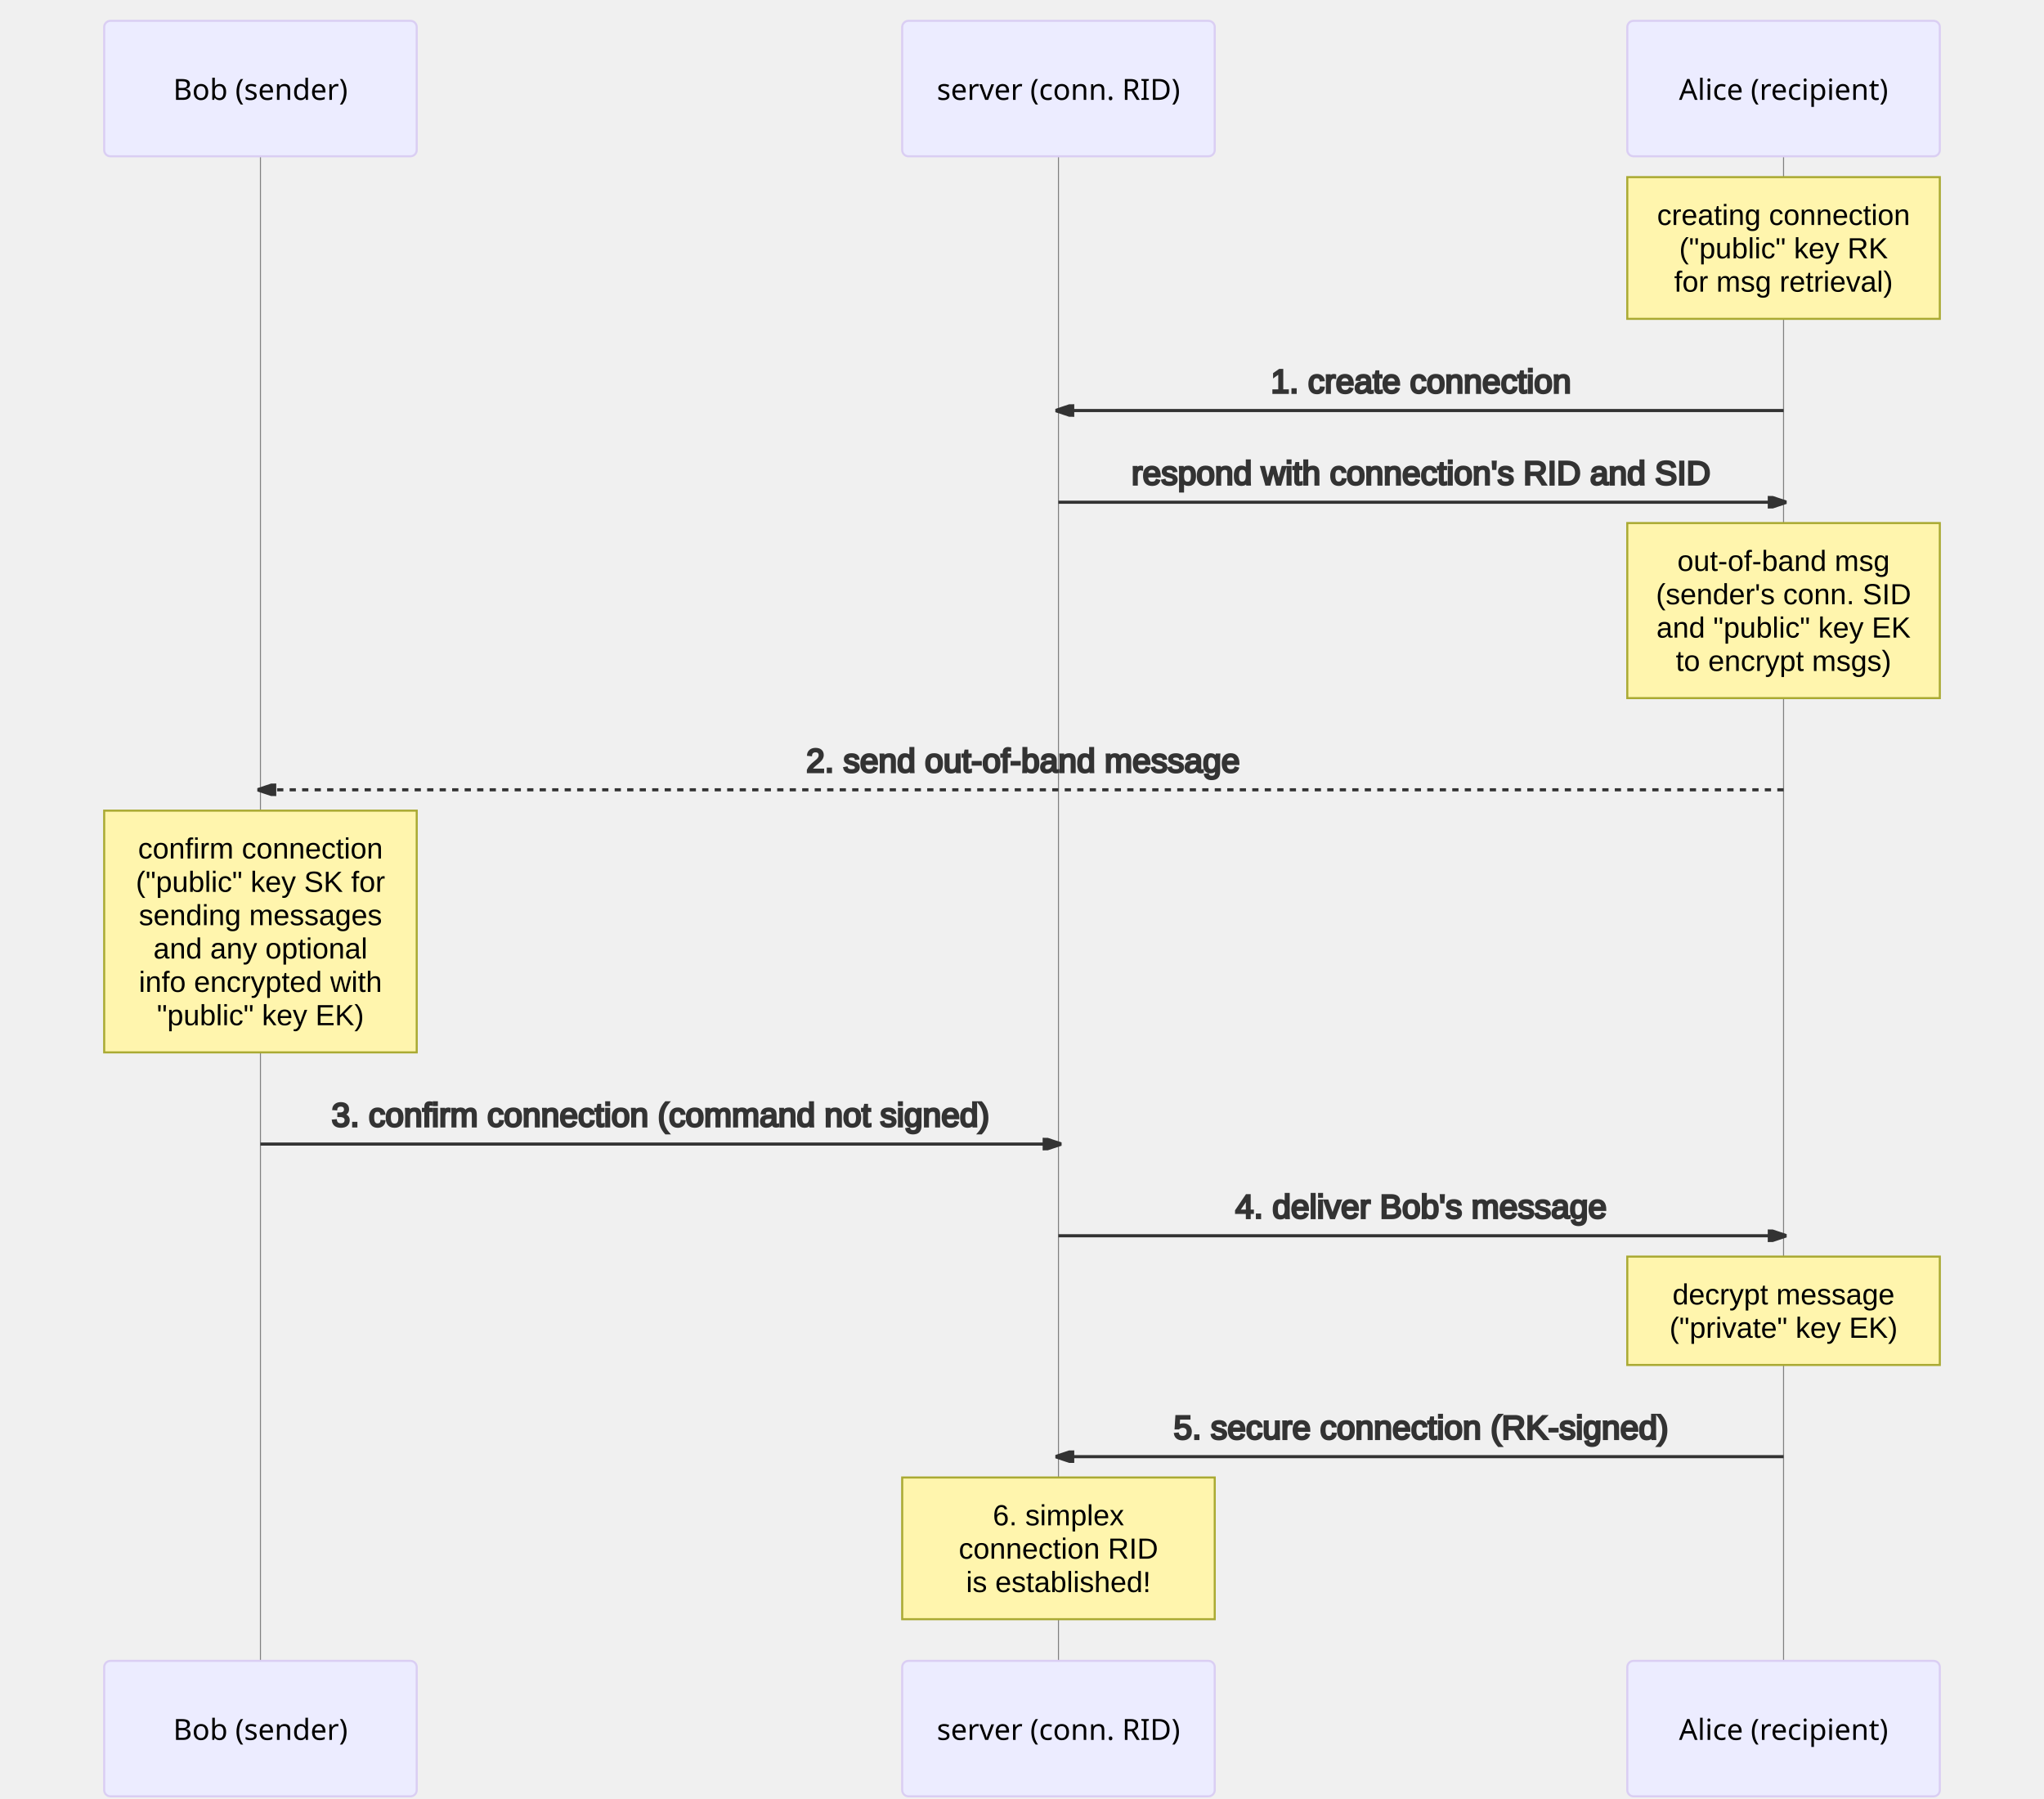
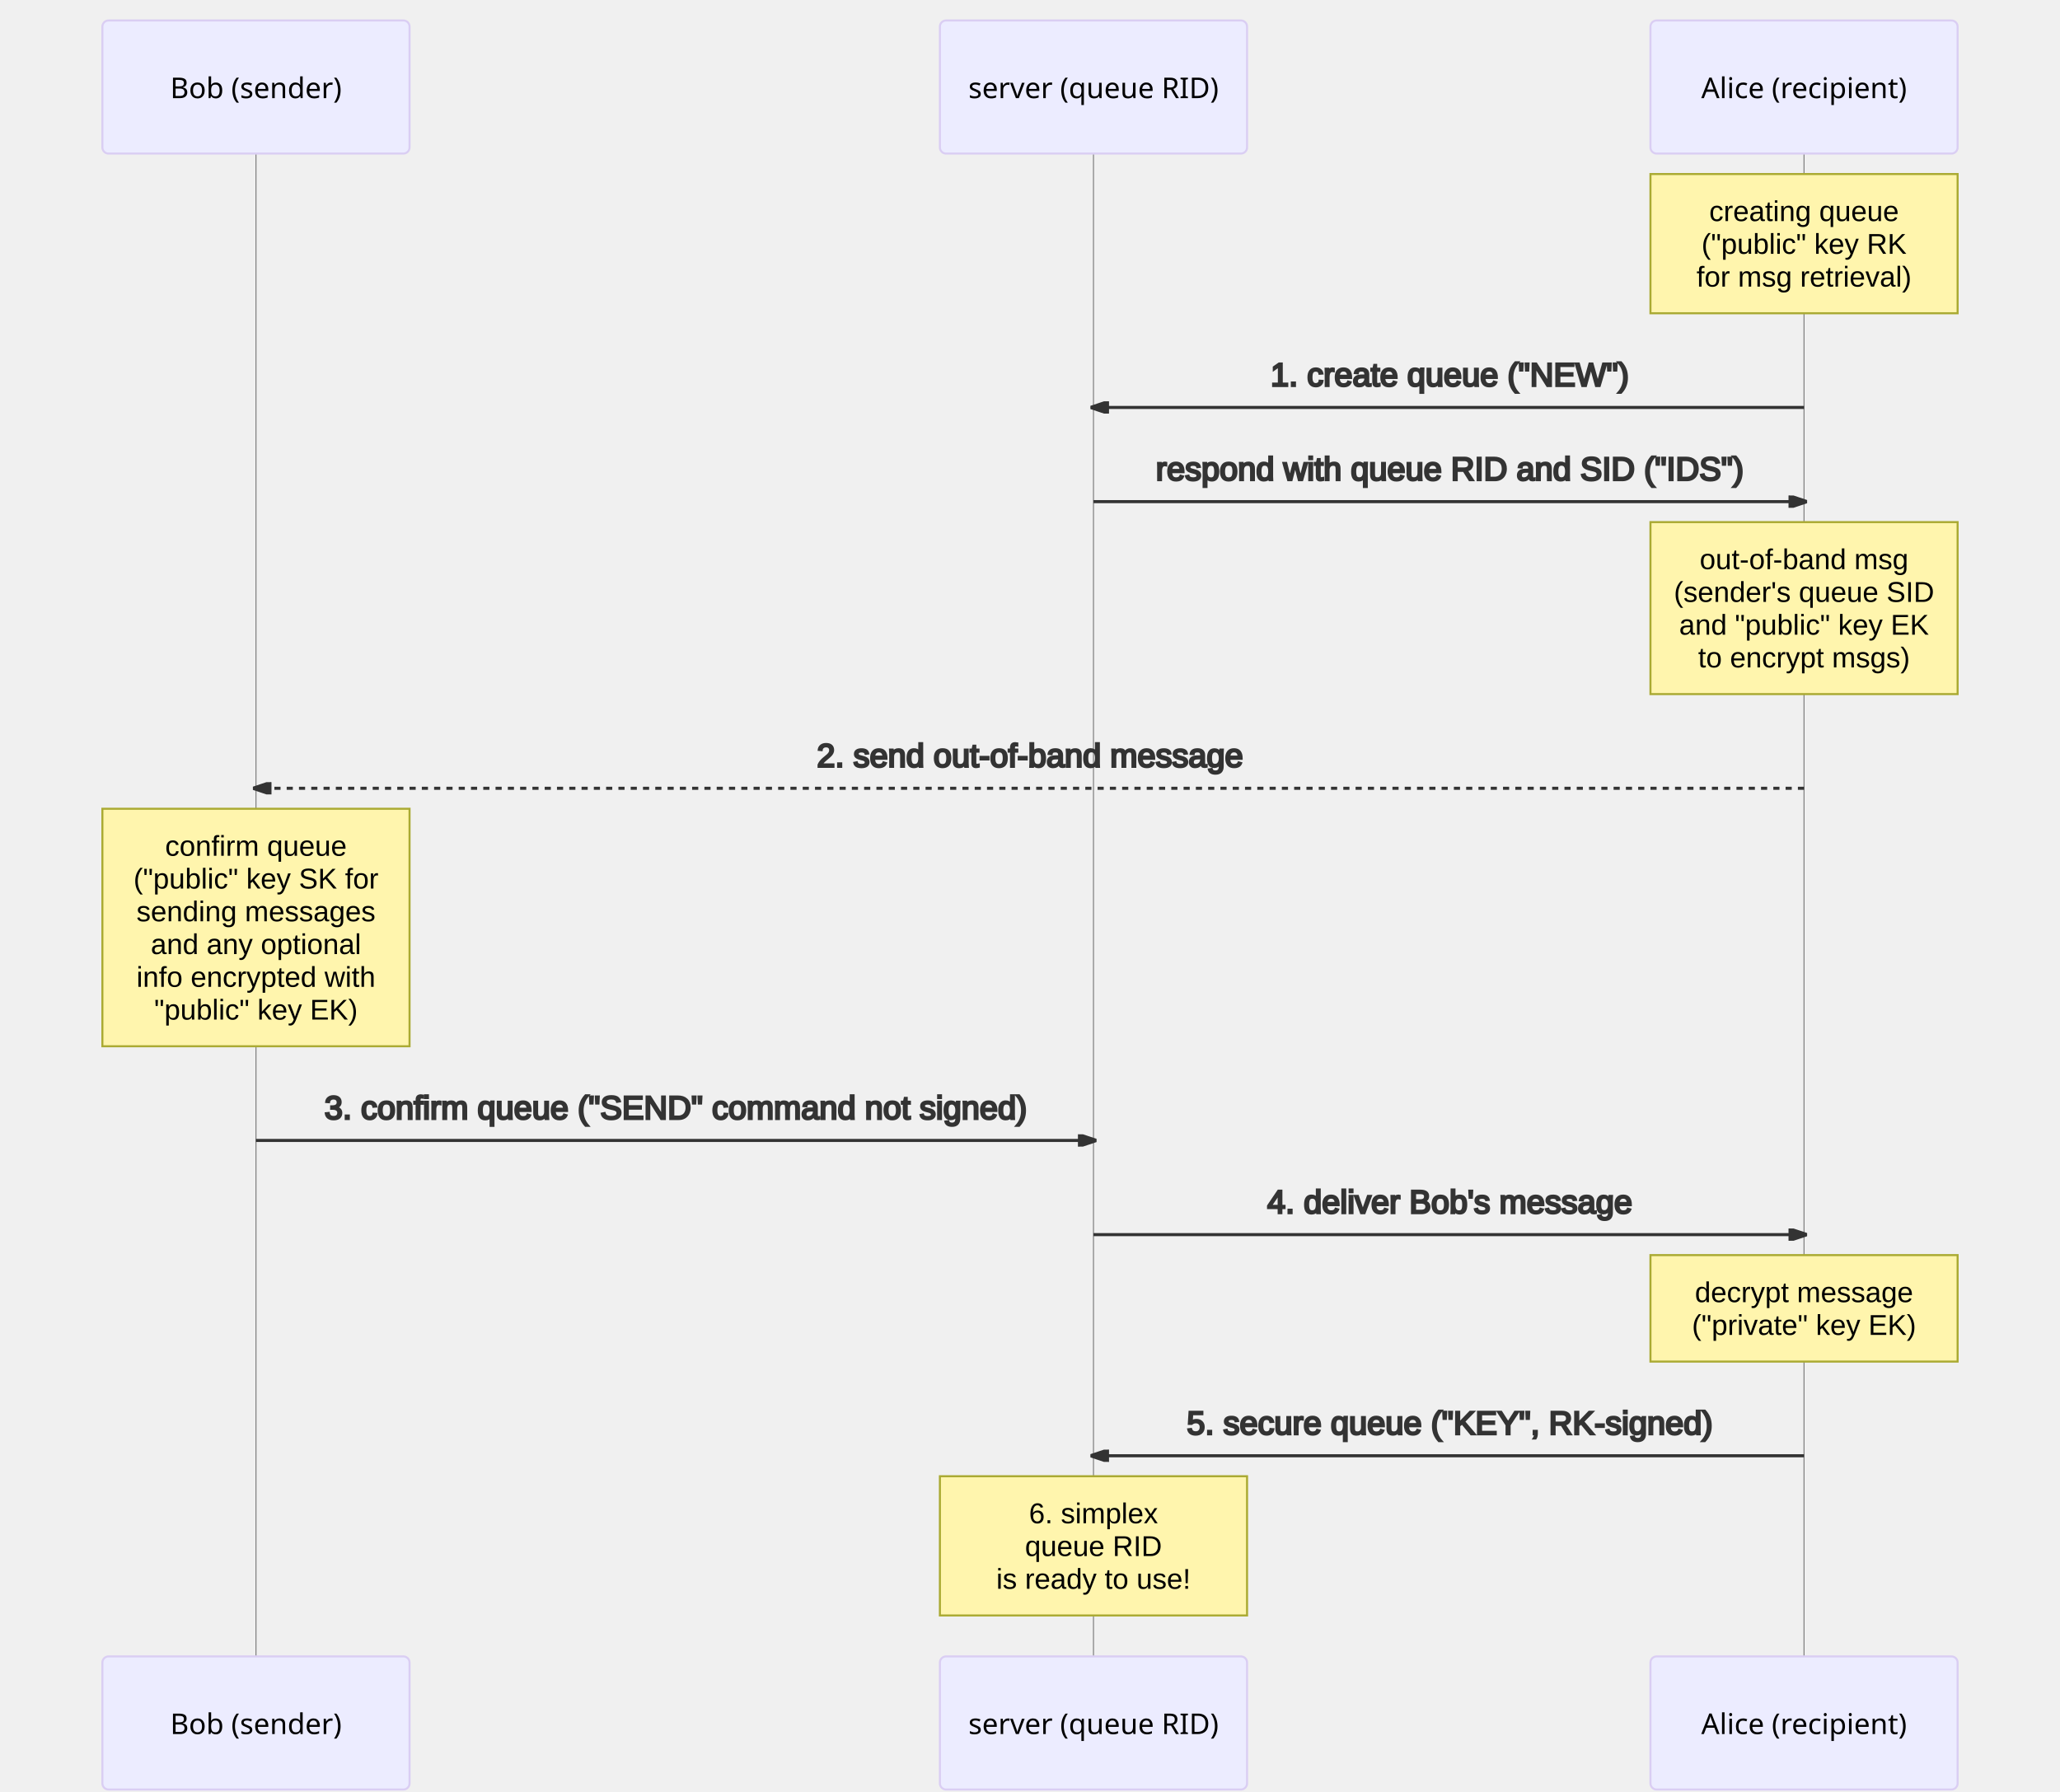
- <svg xmlns="http://www.w3.org/2000/svg" id="mermaid-svg" width="100%" height="100%" style="max-width:981px;" viewBox="-50 -10 981 863">
-   <style>#mermaid-svg{font-family:"trebuchet ms",verdana,arial;font-size:16px;fill:#333;}#mermaid-svg .error-icon{fill:#552222;}#mermaid-svg .error-text{fill:#552222;stroke:#552222;}#mermaid-svg .edge-thickness-normal{stroke-width:2px;}#mermaid-svg .edge-thickness-thick{stroke-width:3.5px;}#mermaid-svg .edge-pattern-solid{stroke-dasharray:0;}#mermaid-svg .edge-pattern-dashed{stroke-dasharray:3;}#mermaid-svg .edge-pattern-dotted{stroke-dasharray:2;}#mermaid-svg .marker{fill:#333333;}#mermaid-svg .marker.cross{stroke:#333333;}#mermaid-svg svg{font-family:"trebuchet ms",verdana,arial;font-size:16px;}#mermaid-svg .actor{stroke:hsl(259.626,59.777%,87.902%);fill:#ECECFF;}#mermaid-svg text.actor &gt; tspan{fill:black;stroke:none;}#mermaid-svg .actor-line{stroke:grey;}#mermaid-svg .messageLine0{stroke-width:1.5;stroke-dasharray:none;stroke:#333;}#mermaid-svg .messageLine1{stroke-width:1.5;stroke-dasharray:2,2;stroke:#333;}#mermaid-svg #arrowhead path{fill:#333;stroke:#333;}#mermaid-svg .sequenceNumber{fill:white;}#mermaid-svg #sequencenumber{fill:#333;}#mermaid-svg #crosshead path{fill:#333;stroke:#333;}#mermaid-svg .messageText{fill:#333;stroke:#333;}#mermaid-svg .labelBox{stroke:hsl(259.626,59.777%,87.902%);fill:#ECECFF;}#mermaid-svg .labelText,#mermaid-svg .labelText &gt; tspan{fill:black;stroke:none;}#mermaid-svg .loopText,#mermaid-svg .loopText &gt; tspan{fill:black;stroke:none;}#mermaid-svg .loopLine{stroke-width:2px;stroke-dasharray:2,2;stroke:hsl(259.626,59.777%,87.902%);fill:hsl(259.626,59.777%,87.902%);}#mermaid-svg .note{stroke:#aaaa33;fill:#fff5ad;}#mermaid-svg .noteText,#mermaid-svg .noteText &gt; tspan{fill:black;stroke:none;}#mermaid-svg .activation0{fill:#f4f4f4;stroke:#666;}#mermaid-svg .activation1{fill:#f4f4f4;stroke:#666;}#mermaid-svg .activation2{fill:#f4f4f4;stroke:#666;}#mermaid-svg:root{--mermaid-font-family:"trebuchet ms",verdana,arial;}#mermaid-svg sequence{fill:apa;}</style>
+ <svg xmlns="http://www.w3.org/2000/svg" id="mermaid-1603362111631" width="100%" height="875" style="max-width: 1006px;" viewBox="-50 -10 1006 875">
+   <style>#mermaid-1603362111631{font-family:"trebuchet ms",verdana,arial;font-size:16px;fill:#333;}#mermaid-1603362111631 .error-icon{fill:#552222;}#mermaid-1603362111631 .error-text{fill:#552222;stroke:#552222;}#mermaid-1603362111631 .edge-thickness-normal{stroke-width:2px;}#mermaid-1603362111631 .edge-thickness-thick{stroke-width:3.5px;}#mermaid-1603362111631 .edge-pattern-solid{stroke-dasharray:0;}#mermaid-1603362111631 .edge-pattern-dashed{stroke-dasharray:3;}#mermaid-1603362111631 .edge-pattern-dotted{stroke-dasharray:2;}#mermaid-1603362111631 .marker{fill:#333333;}#mermaid-1603362111631 .marker.cross{stroke:#333333;}#mermaid-1603362111631 svg{font-family:"trebuchet ms",verdana,arial;font-size:16px;}#mermaid-1603362111631 .actor{stroke:hsl(259.626,59.777%,87.902%);fill:#ECECFF;}#mermaid-1603362111631 text.actor &gt; tspan{fill:black;stroke:none;}#mermaid-1603362111631 .actor-line{stroke:grey;}#mermaid-1603362111631 .messageLine0{stroke-width:1.5;stroke-dasharray:none;stroke:#333;}#mermaid-1603362111631 .messageLine1{stroke-width:1.5;stroke-dasharray:2,2;stroke:#333;}#mermaid-1603362111631 #arrowhead path{fill:#333;stroke:#333;}#mermaid-1603362111631 .sequenceNumber{fill:white;}#mermaid-1603362111631 #sequencenumber{fill:#333;}#mermaid-1603362111631 #crosshead path{fill:#333;stroke:#333;}#mermaid-1603362111631 .messageText{fill:#333;stroke:#333;}#mermaid-1603362111631 .labelBox{stroke:hsl(259.626,59.777%,87.902%);fill:#ECECFF;}#mermaid-1603362111631 .labelText,#mermaid-1603362111631 .labelText &gt; tspan{fill:black;stroke:none;}#mermaid-1603362111631 .loopText,#mermaid-1603362111631 .loopText &gt; tspan{fill:black;stroke:none;}#mermaid-1603362111631 .loopLine{stroke-width:2px;stroke-dasharray:2,2;stroke:hsl(259.626,59.777%,87.902%);fill:hsl(259.626,59.777%,87.902%);}#mermaid-1603362111631 .note{stroke:#aaaa33;fill:#fff5ad;}#mermaid-1603362111631 .noteText,#mermaid-1603362111631 .noteText &gt; tspan{fill:black;stroke:none;}#mermaid-1603362111631 .activation0{fill:#f4f4f4;stroke:#666;}#mermaid-1603362111631 .activation1{fill:#f4f4f4;stroke:#666;}#mermaid-1603362111631 .activation2{fill:#f4f4f4;stroke:#666;}#mermaid-1603362111631:root{--mermaid-font-family:"trebuchet ms",verdana,arial;}#mermaid-1603362111631 sequence{fill:apa;}</style>
  <g />
  <g>
-     <line id="actor0" x1="75" y1="5" x2="75" y2="852" class="actor-line" stroke-width="0.5px" stroke="#999" />
+     <line id="actor612" x1="75" y1="5" x2="75" y2="864" class="actor-line" stroke-width="0.5px" stroke="#999" />
    <rect x="0" y="0" fill="#eaeaea" stroke="#666" width="150" height="65" rx="3" ry="3" class="actor" />
    <text x="75" y="32.5" dominant-baseline="central" alignment-baseline="central" class="actor" style="text-anchor: middle; font-size: 14px; font-weight: 400; font-family: Open-Sans, sans-serif;">
      <tspan x="75" dy="0">Bob (sender)</tspan>
    </text>
  </g>
  <g>
-     <line id="actor1" x1="458" y1="5" x2="458" y2="852" class="actor-line" stroke-width="0.5px" stroke="#999" />
-     <rect x="383" y="0" fill="#eaeaea" stroke="#666" width="150" height="65" rx="3" ry="3" class="actor" />
-     <text x="458" y="32.5" dominant-baseline="central" alignment-baseline="central" class="actor" style="text-anchor: middle; font-size: 14px; font-weight: 400; font-family: Open-Sans, sans-serif;">
-       <tspan x="458" dy="0">server (conn. RID)</tspan>
+     <line id="actor613" x1="484" y1="5" x2="484" y2="864" class="actor-line" stroke-width="0.5px" stroke="#999" />
+     <rect x="409" y="0" fill="#eaeaea" stroke="#666" width="150" height="65" rx="3" ry="3" class="actor" />
+     <text x="484" y="32.5" dominant-baseline="central" alignment-baseline="central" class="actor" style="text-anchor: middle; font-size: 14px; font-weight: 400; font-family: Open-Sans, sans-serif;">
+       <tspan x="484" dy="0">server (queue RID)</tspan>
    </text>
  </g>
  <g>
-     <line id="actor2" x1="806" y1="5" x2="806" y2="852" class="actor-line" stroke-width="0.5px" stroke="#999" />
-     <rect x="731" y="0" fill="#eaeaea" stroke="#666" width="150" height="65" rx="3" ry="3" class="actor" />
-     <text x="806" y="32.5" dominant-baseline="central" alignment-baseline="central" class="actor" style="text-anchor: middle; font-size: 14px; font-weight: 400; font-family: Open-Sans, sans-serif;">
-       <tspan x="806" dy="0">Alice (recipient)</tspan>
+     <line id="actor614" x1="831" y1="5" x2="831" y2="864" class="actor-line" stroke-width="0.5px" stroke="#999" />
+     <rect x="756" y="0" fill="#eaeaea" stroke="#666" width="150" height="65" rx="3" ry="3" class="actor" />
+     <text x="831" y="32.5" dominant-baseline="central" alignment-baseline="central" class="actor" style="text-anchor: middle; font-size: 14px; font-weight: 400; font-family: Open-Sans, sans-serif;">
+       <tspan x="831" dy="0">Alice (recipient)</tspan>
    </text>
  </g>
  <defs>
    <marker id="arrowhead" refX="5" refY="2" markerWidth="6" markerHeight="4" orient="auto">
      <path d="M 0,0 V 4 L6,2 Z" />
    </marker>
  </defs>
  <defs>
    <marker id="crosshead" markerWidth="15" markerHeight="8" orient="auto" refX="16" refY="4">
      <path fill="black" stroke="#000000" stroke-width="1px" d="M 9,2 V 6 L16,4 Z" style="stroke-dasharray: 0, 0;" />
      <path fill="none" stroke="#000000" stroke-width="1px" d="M 0,1 L 6,7 M 6,1 L 0,7" style="stroke-dasharray: 0, 0;" />
    </marker>
  </defs>
  <defs>
    <marker id="sequencenumber" refX="15" refY="15" markerWidth="60" markerHeight="40" orient="auto">
      <circle cx="15" cy="15" r="6" />
    </marker>
  </defs>
  <g>
-     <rect x="731" y="75" fill="#EDF2AE" stroke="#666" width="150" height="68" rx="0" ry="0" class="note" />
-     <text x="806" y="80" text-anchor="middle" dominant-baseline="middle" alignment-baseline="middle" class="noteText" dy="1em" style="font-family: &quot;trebuchet ms&quot;, verdana, arial; font-size: 14px; font-weight: 400;">
-       <tspan x="806">creating connection</tspan>
+     <rect x="756" y="75" fill="#EDF2AE" stroke="#666" width="150" height="68" rx="0" ry="0" class="note" />
+     <text x="831" y="80" text-anchor="middle" dominant-baseline="middle" alignment-baseline="middle" class="noteText" dy="1em" style="font-family: &quot;trebuchet ms&quot;, verdana, arial; font-size: 14px; font-weight: 400;">
+       <tspan x="831">creating queue</tspan>
    </text>
-     <text x="806" y="96" text-anchor="middle" dominant-baseline="middle" alignment-baseline="middle" class="noteText" dy="1em" style="font-family: &quot;trebuchet ms&quot;, verdana, arial; font-size: 14px; font-weight: 400;">
-       <tspan x="806">("public" key RK</tspan>
+     <text x="831" y="96" text-anchor="middle" dominant-baseline="middle" alignment-baseline="middle" class="noteText" dy="1em" style="font-family: &quot;trebuchet ms&quot;, verdana, arial; font-size: 14px; font-weight: 400;">
+       <tspan x="831">("public" key RK</tspan>
    </text>
-     <text x="806" y="112" text-anchor="middle" dominant-baseline="middle" alignment-baseline="middle" class="noteText" dy="1em" style="font-family: &quot;trebuchet ms&quot;, verdana, arial; font-size: 14px; font-weight: 400;">
-       <tspan x="806">for msg retrieval)</tspan>
+     <text x="831" y="112" text-anchor="middle" dominant-baseline="middle" alignment-baseline="middle" class="noteText" dy="1em" style="font-family: &quot;trebuchet ms&quot;, verdana, arial; font-size: 14px; font-weight: 400;">
+       <tspan x="831">for msg retrieval)</tspan>
    </text>
  </g>
-   <text x="632" y="158" text-anchor="middle" dominant-baseline="middle" alignment-baseline="middle" class="messageText" dy="1em" style="font-family: &quot;trebuchet ms&quot;, verdana, arial; font-size: 16px; font-weight: 400;">1. create connection</text>
-   <line x1="806" y1="187" x2="458" y2="187" class="messageLine0" stroke-width="2" stroke="none" marker-end="url(#arrowhead)" style="fill: none;" />
-   <text x="632" y="202" text-anchor="middle" dominant-baseline="middle" alignment-baseline="middle" class="messageText" dy="1em" style="font-family: &quot;trebuchet ms&quot;, verdana, arial; font-size: 16px; font-weight: 400;">respond with connection's RID and SID</text>
-   <line x1="458" y1="231" x2="806" y2="231" class="messageLine0" stroke-width="2" stroke="none" marker-end="url(#arrowhead)" style="fill: none;" />
+   <text x="658" y="158" text-anchor="middle" dominant-baseline="middle" alignment-baseline="middle" class="messageText" dy="1em" style="font-family: &quot;trebuchet ms&quot;, verdana, arial; font-size: 16px; font-weight: 400;">1. create queue ("NEW")</text>
+   <line x1="831" y1="189" x2="484" y2="189" class="messageLine0" stroke-width="2" stroke="none" marker-end="url(#arrowhead)" style="fill: none;" />
+   <text x="658" y="204" text-anchor="middle" dominant-baseline="middle" alignment-baseline="middle" class="messageText" dy="1em" style="font-family: &quot;trebuchet ms&quot;, verdana, arial; font-size: 16px; font-weight: 400;">respond with queue RID and SID ("IDS")</text>
+   <line x1="484" y1="235" x2="831" y2="235" class="messageLine0" stroke-width="2" stroke="none" marker-end="url(#arrowhead)" style="fill: none;" />
  <g>
-     <rect x="731" y="241" fill="#EDF2AE" stroke="#666" width="150" height="84" rx="0" ry="0" class="note" />
-     <text x="806" y="246" text-anchor="middle" dominant-baseline="middle" alignment-baseline="middle" class="noteText" dy="1em" style="font-family: &quot;trebuchet ms&quot;, verdana, arial; font-size: 14px; font-weight: 400;">
-       <tspan x="806">out-of-band msg</tspan>
+     <rect x="756" y="245" fill="#EDF2AE" stroke="#666" width="150" height="84" rx="0" ry="0" class="note" />
+     <text x="831" y="250" text-anchor="middle" dominant-baseline="middle" alignment-baseline="middle" class="noteText" dy="1em" style="font-family: &quot;trebuchet ms&quot;, verdana, arial; font-size: 14px; font-weight: 400;">
+       <tspan x="831">out-of-band msg</tspan>
    </text>
-     <text x="806" y="262" text-anchor="middle" dominant-baseline="middle" alignment-baseline="middle" class="noteText" dy="1em" style="font-family: &quot;trebuchet ms&quot;, verdana, arial; font-size: 14px; font-weight: 400;">
-       <tspan x="806">(sender's conn. SID</tspan>
+     <text x="831" y="266" text-anchor="middle" dominant-baseline="middle" alignment-baseline="middle" class="noteText" dy="1em" style="font-family: &quot;trebuchet ms&quot;, verdana, arial; font-size: 14px; font-weight: 400;">
+       <tspan x="831">(sender's queue SID</tspan>
    </text>
-     <text x="806" y="278" text-anchor="middle" dominant-baseline="middle" alignment-baseline="middle" class="noteText" dy="1em" style="font-family: &quot;trebuchet ms&quot;, verdana, arial; font-size: 14px; font-weight: 400;">
-       <tspan x="806">and "public" key EK</tspan>
+     <text x="831" y="282" text-anchor="middle" dominant-baseline="middle" alignment-baseline="middle" class="noteText" dy="1em" style="font-family: &quot;trebuchet ms&quot;, verdana, arial; font-size: 14px; font-weight: 400;">
+       <tspan x="831">and "public" key EK</tspan>
    </text>
-     <text x="806" y="294" text-anchor="middle" dominant-baseline="middle" alignment-baseline="middle" class="noteText" dy="1em" style="font-family: &quot;trebuchet ms&quot;, verdana, arial; font-size: 14px; font-weight: 400;">
-       <tspan x="806">to encrypt msgs)</tspan>
+     <text x="831" y="298" text-anchor="middle" dominant-baseline="middle" alignment-baseline="middle" class="noteText" dy="1em" style="font-family: &quot;trebuchet ms&quot;, verdana, arial; font-size: 14px; font-weight: 400;">
+       <tspan x="831">to encrypt msgs)</tspan>
    </text>
  </g>
-   <text x="441" y="340" text-anchor="middle" dominant-baseline="middle" alignment-baseline="middle" class="messageText" dy="1em" style="font-family: &quot;trebuchet ms&quot;, verdana, arial; font-size: 16px; font-weight: 400;">2. send out-of-band message</text>
-   <line x1="806" y1="369" x2="75" y2="369" class="messageLine1" stroke-width="2" stroke="none" marker-end="url(#arrowhead)" style="stroke-dasharray: 3, 3; fill: none;" />
+   <text x="453" y="344" text-anchor="middle" dominant-baseline="middle" alignment-baseline="middle" class="messageText" dy="1em" style="font-family: &quot;trebuchet ms&quot;, verdana, arial; font-size: 16px; font-weight: 400;">2. send out-of-band message</text>
+   <line x1="831" y1="375" x2="75" y2="375" class="messageLine1" stroke-width="2" stroke="none" marker-end="url(#arrowhead)" style="stroke-dasharray: 3, 3; fill: none;" />
  <g>
-     <rect x="0" y="379" fill="#EDF2AE" stroke="#666" width="150" height="116" rx="0" ry="0" class="note" />
-     <text x="75" y="384" text-anchor="middle" dominant-baseline="middle" alignment-baseline="middle" class="noteText" dy="1em" style="font-family: &quot;trebuchet ms&quot;, verdana, arial; font-size: 14px; font-weight: 400;">
-       <tspan x="75">confirm connection</tspan>
+     <rect x="0" y="385" fill="#EDF2AE" stroke="#666" width="150" height="116" rx="0" ry="0" class="note" />
+     <text x="75" y="390" text-anchor="middle" dominant-baseline="middle" alignment-baseline="middle" class="noteText" dy="1em" style="font-family: &quot;trebuchet ms&quot;, verdana, arial; font-size: 14px; font-weight: 400;">
+       <tspan x="75">confirm queue</tspan>
    </text>
-     <text x="75" y="400" text-anchor="middle" dominant-baseline="middle" alignment-baseline="middle" class="noteText" dy="1em" style="font-family: &quot;trebuchet ms&quot;, verdana, arial; font-size: 14px; font-weight: 400;">
+     <text x="75" y="406" text-anchor="middle" dominant-baseline="middle" alignment-baseline="middle" class="noteText" dy="1em" style="font-family: &quot;trebuchet ms&quot;, verdana, arial; font-size: 14px; font-weight: 400;">
      <tspan x="75">("public" key SK for</tspan>
    </text>
-     <text x="75" y="416" text-anchor="middle" dominant-baseline="middle" alignment-baseline="middle" class="noteText" dy="1em" style="font-family: &quot;trebuchet ms&quot;, verdana, arial; font-size: 14px; font-weight: 400;">
+     <text x="75" y="422" text-anchor="middle" dominant-baseline="middle" alignment-baseline="middle" class="noteText" dy="1em" style="font-family: &quot;trebuchet ms&quot;, verdana, arial; font-size: 14px; font-weight: 400;">
      <tspan x="75">sending messages</tspan>
    </text>
-     <text x="75" y="432" text-anchor="middle" dominant-baseline="middle" alignment-baseline="middle" class="noteText" dy="1em" style="font-family: &quot;trebuchet ms&quot;, verdana, arial; font-size: 14px; font-weight: 400;">
+     <text x="75" y="438" text-anchor="middle" dominant-baseline="middle" alignment-baseline="middle" class="noteText" dy="1em" style="font-family: &quot;trebuchet ms&quot;, verdana, arial; font-size: 14px; font-weight: 400;">
      <tspan x="75">and any optional</tspan>
    </text>
-     <text x="75" y="448" text-anchor="middle" dominant-baseline="middle" alignment-baseline="middle" class="noteText" dy="1em" style="font-family: &quot;trebuchet ms&quot;, verdana, arial; font-size: 14px; font-weight: 400;">
+     <text x="75" y="454" text-anchor="middle" dominant-baseline="middle" alignment-baseline="middle" class="noteText" dy="1em" style="font-family: &quot;trebuchet ms&quot;, verdana, arial; font-size: 14px; font-weight: 400;">
      <tspan x="75">info encrypted with</tspan>
    </text>
-     <text x="75" y="464" text-anchor="middle" dominant-baseline="middle" alignment-baseline="middle" class="noteText" dy="1em" style="font-family: &quot;trebuchet ms&quot;, verdana, arial; font-size: 14px; font-weight: 400;">
+     <text x="75" y="470" text-anchor="middle" dominant-baseline="middle" alignment-baseline="middle" class="noteText" dy="1em" style="font-family: &quot;trebuchet ms&quot;, verdana, arial; font-size: 14px; font-weight: 400;">
      <tspan x="75">"public" key EK)</tspan>
    </text>
  </g>
-   <text x="267" y="510" text-anchor="middle" dominant-baseline="middle" alignment-baseline="middle" class="messageText" dy="1em" style="font-family: &quot;trebuchet ms&quot;, verdana, arial; font-size: 16px; font-weight: 400;">3. confirm connection (command not signed)</text>
-   <line x1="75" y1="539" x2="458" y2="539" class="messageLine0" stroke-width="2" stroke="none" marker-end="url(#arrowhead)" style="fill: none;" />
-   <text x="632" y="554" text-anchor="middle" dominant-baseline="middle" alignment-baseline="middle" class="messageText" dy="1em" style="font-family: &quot;trebuchet ms&quot;, verdana, arial; font-size: 16px; font-weight: 400;">4. deliver Bob's message</text>
-   <line x1="458" y1="583" x2="806" y2="583" class="messageLine0" stroke-width="2" stroke="none" marker-end="url(#arrowhead)" style="fill: none;" />
+   <text x="280" y="516" text-anchor="middle" dominant-baseline="middle" alignment-baseline="middle" class="messageText" dy="1em" style="font-family: &quot;trebuchet ms&quot;, verdana, arial; font-size: 16px; font-weight: 400;">3. confirm queue ("SEND" command not signed)</text>
+   <line x1="75" y1="547" x2="484" y2="547" class="messageLine0" stroke-width="2" stroke="none" marker-end="url(#arrowhead)" style="fill: none;" />
+   <text x="658" y="562" text-anchor="middle" dominant-baseline="middle" alignment-baseline="middle" class="messageText" dy="1em" style="font-family: &quot;trebuchet ms&quot;, verdana, arial; font-size: 16px; font-weight: 400;">4. deliver Bob's message</text>
+   <line x1="484" y1="593" x2="831" y2="593" class="messageLine0" stroke-width="2" stroke="none" marker-end="url(#arrowhead)" style="fill: none;" />
  <g>
-     <rect x="731" y="593" fill="#EDF2AE" stroke="#666" width="150" height="52" rx="0" ry="0" class="note" />
-     <text x="806" y="598" text-anchor="middle" dominant-baseline="middle" alignment-baseline="middle" class="noteText" dy="1em" style="font-family: &quot;trebuchet ms&quot;, verdana, arial; font-size: 14px; font-weight: 400;">
-       <tspan x="806">decrypt message</tspan>
+     <rect x="756" y="603" fill="#EDF2AE" stroke="#666" width="150" height="52" rx="0" ry="0" class="note" />
+     <text x="831" y="608" text-anchor="middle" dominant-baseline="middle" alignment-baseline="middle" class="noteText" dy="1em" style="font-family: &quot;trebuchet ms&quot;, verdana, arial; font-size: 14px; font-weight: 400;">
+       <tspan x="831">decrypt message</tspan>
    </text>
-     <text x="806" y="614" text-anchor="middle" dominant-baseline="middle" alignment-baseline="middle" class="noteText" dy="1em" style="font-family: &quot;trebuchet ms&quot;, verdana, arial; font-size: 14px; font-weight: 400;">
-       <tspan x="806">("private" key EK)</tspan>
+     <text x="831" y="624" text-anchor="middle" dominant-baseline="middle" alignment-baseline="middle" class="noteText" dy="1em" style="font-family: &quot;trebuchet ms&quot;, verdana, arial; font-size: 14px; font-weight: 400;">
+       <tspan x="831">("private" key EK)</tspan>
    </text>
  </g>
-   <text x="632" y="660" text-anchor="middle" dominant-baseline="middle" alignment-baseline="middle" class="messageText" dy="1em" style="font-family: &quot;trebuchet ms&quot;, verdana, arial; font-size: 16px; font-weight: 400;">5. secure connection (RK-signed)</text>
-   <line x1="806" y1="689" x2="458" y2="689" class="messageLine0" stroke-width="2" stroke="none" marker-end="url(#arrowhead)" style="fill: none;" />
+   <text x="658" y="670" text-anchor="middle" dominant-baseline="middle" alignment-baseline="middle" class="messageText" dy="1em" style="font-family: &quot;trebuchet ms&quot;, verdana, arial; font-size: 16px; font-weight: 400;">5. secure queue ("KEY", RK-signed)</text>
+   <line x1="831" y1="701" x2="484" y2="701" class="messageLine0" stroke-width="2" stroke="none" marker-end="url(#arrowhead)" style="fill: none;" />
  <g>
-     <rect x="383" y="699" fill="#EDF2AE" stroke="#666" width="150" height="68" rx="0" ry="0" class="note" />
-     <text x="458" y="704" text-anchor="middle" dominant-baseline="middle" alignment-baseline="middle" class="noteText" dy="1em" style="font-family: &quot;trebuchet ms&quot;, verdana, arial; font-size: 14px; font-weight: 400;">
-       <tspan x="458">6. simplex</tspan>
+     <rect x="409" y="711" fill="#EDF2AE" stroke="#666" width="150" height="68" rx="0" ry="0" class="note" />
+     <text x="484" y="716" text-anchor="middle" dominant-baseline="middle" alignment-baseline="middle" class="noteText" dy="1em" style="font-family: &quot;trebuchet ms&quot;, verdana, arial; font-size: 14px; font-weight: 400;">
+       <tspan x="484">6. simplex</tspan>
    </text>
-     <text x="458" y="720" text-anchor="middle" dominant-baseline="middle" alignment-baseline="middle" class="noteText" dy="1em" style="font-family: &quot;trebuchet ms&quot;, verdana, arial; font-size: 14px; font-weight: 400;">
-       <tspan x="458">connection RID</tspan>
+     <text x="484" y="732" text-anchor="middle" dominant-baseline="middle" alignment-baseline="middle" class="noteText" dy="1em" style="font-family: &quot;trebuchet ms&quot;, verdana, arial; font-size: 14px; font-weight: 400;">
+       <tspan x="484">queue RID</tspan>
    </text>
-     <text x="458" y="736" text-anchor="middle" dominant-baseline="middle" alignment-baseline="middle" class="noteText" dy="1em" style="font-family: &quot;trebuchet ms&quot;, verdana, arial; font-size: 14px; font-weight: 400;">
-       <tspan x="458">is established!</tspan>
+     <text x="484" y="748" text-anchor="middle" dominant-baseline="middle" alignment-baseline="middle" class="noteText" dy="1em" style="font-family: &quot;trebuchet ms&quot;, verdana, arial; font-size: 14px; font-weight: 400;">
+       <tspan x="484">is ready to use!</tspan>
    </text>
  </g>
  <g>
-     <rect x="0" y="787" fill="#eaeaea" stroke="#666" width="150" height="65" rx="3" ry="3" class="actor" />
-     <text x="75" y="819.5" dominant-baseline="central" alignment-baseline="central" class="actor" style="text-anchor: middle; font-size: 14px; font-weight: 400; font-family: Open-Sans, sans-serif;">
+     <rect x="0" y="799" fill="#eaeaea" stroke="#666" width="150" height="65" rx="3" ry="3" class="actor" />
+     <text x="75" y="831.5" dominant-baseline="central" alignment-baseline="central" class="actor" style="text-anchor: middle; font-size: 14px; font-weight: 400; font-family: Open-Sans, sans-serif;">
      <tspan x="75" dy="0">Bob (sender)</tspan>
    </text>
  </g>
  <g>
-     <rect x="383" y="787" fill="#eaeaea" stroke="#666" width="150" height="65" rx="3" ry="3" class="actor" />
-     <text x="458" y="819.5" dominant-baseline="central" alignment-baseline="central" class="actor" style="text-anchor: middle; font-size: 14px; font-weight: 400; font-family: Open-Sans, sans-serif;">
-       <tspan x="458" dy="0">server (conn. RID)</tspan>
+     <rect x="409" y="799" fill="#eaeaea" stroke="#666" width="150" height="65" rx="3" ry="3" class="actor" />
+     <text x="484" y="831.5" dominant-baseline="central" alignment-baseline="central" class="actor" style="text-anchor: middle; font-size: 14px; font-weight: 400; font-family: Open-Sans, sans-serif;">
+       <tspan x="484" dy="0">server (queue RID)</tspan>
    </text>
  </g>
  <g>
-     <rect x="731" y="787" fill="#eaeaea" stroke="#666" width="150" height="65" rx="3" ry="3" class="actor" />
-     <text x="806" y="819.5" dominant-baseline="central" alignment-baseline="central" class="actor" style="text-anchor: middle; font-size: 14px; font-weight: 400; font-family: Open-Sans, sans-serif;">
-       <tspan x="806" dy="0">Alice (recipient)</tspan>
+     <rect x="756" y="799" fill="#eaeaea" stroke="#666" width="150" height="65" rx="3" ry="3" class="actor" />
+     <text x="831" y="831.5" dominant-baseline="central" alignment-baseline="central" class="actor" style="text-anchor: middle; font-size: 14px; font-weight: 400; font-family: Open-Sans, sans-serif;">
+       <tspan x="831" dy="0">Alice (recipient)</tspan>
    </text>
  </g>
</svg>
